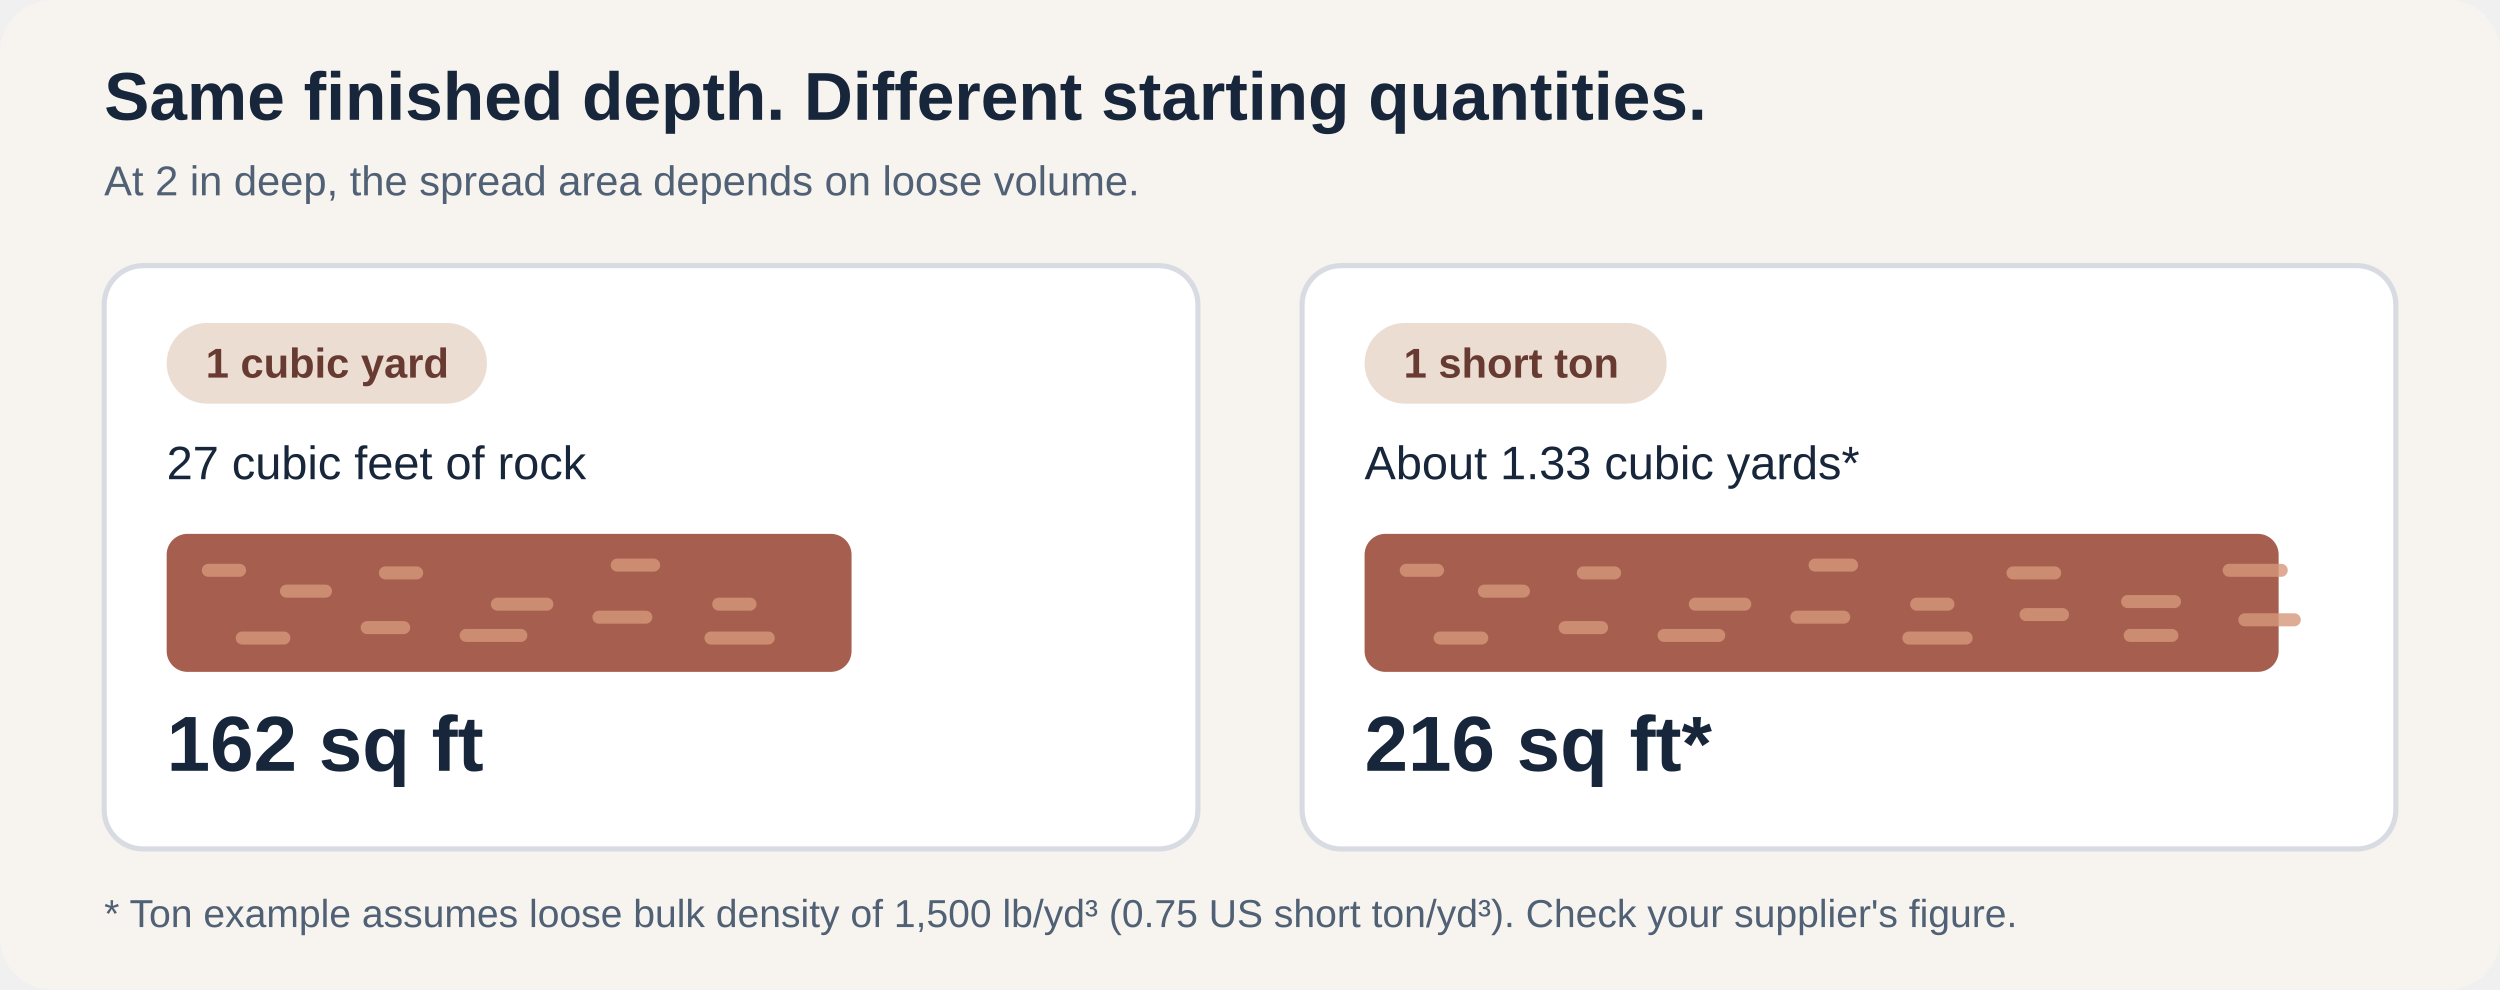
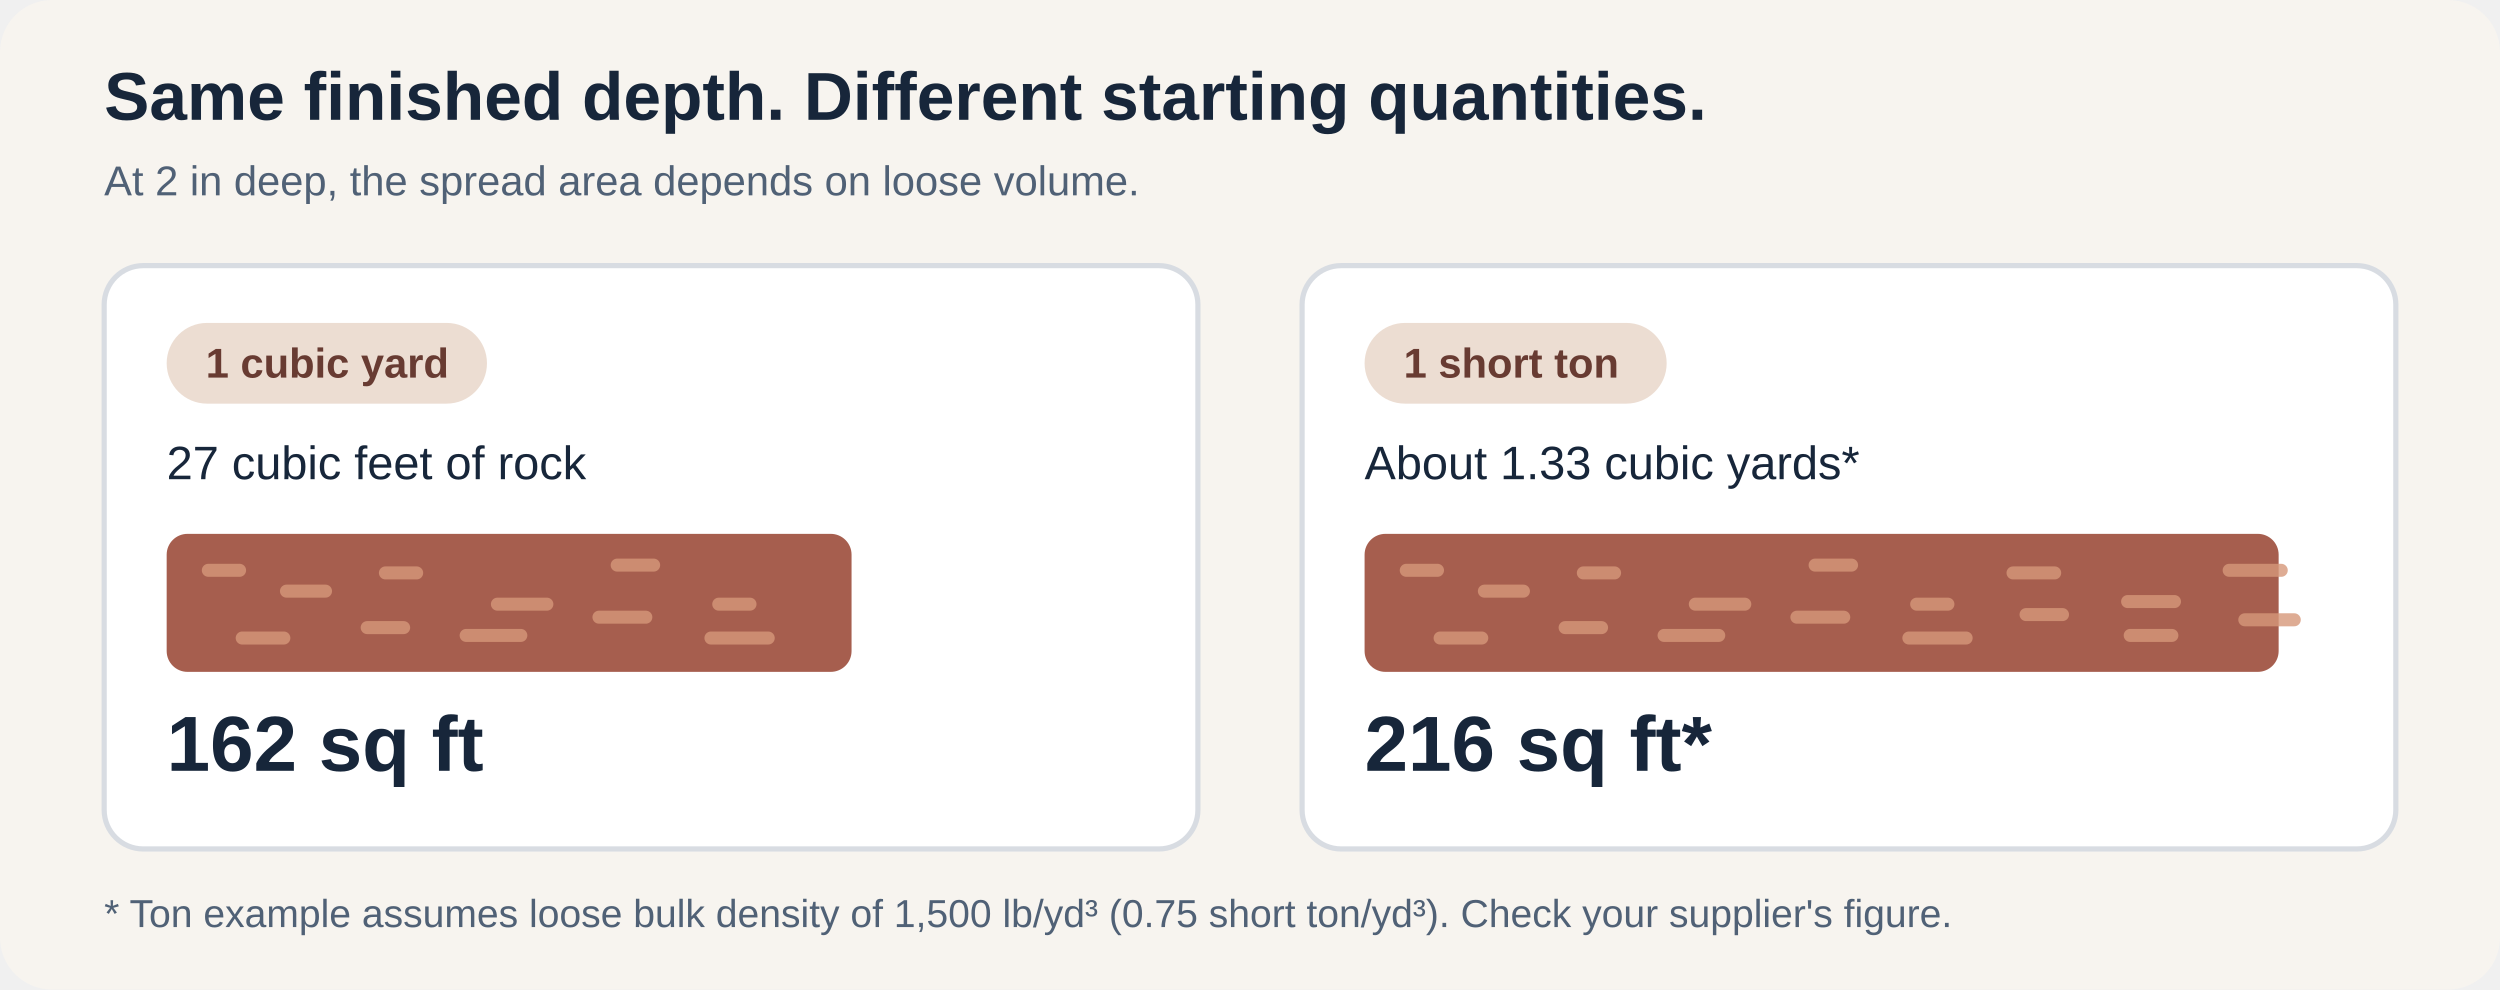
<svg xmlns="http://www.w3.org/2000/svg" width="960" height="380" viewBox="0 0 960 380" role="img" aria-labelledby="title description">
  <rect width="960" height="380" rx="20" fill="#f7f4ef" />
  <text x="40" y="46" fill="#17263a" font-family="Arial, sans-serif" font-size="26" font-weight="700">Same finished depth. Different starting quantities.</text>
  <text x="40" y="75" fill="#506176" font-family="Arial, sans-serif" font-size="16">At 2 in deep, the spread area depends on loose volume.</text>
  <rect x="40" y="102" width="420" height="224" rx="15" fill="#ffffff" stroke="#d8dce2" stroke-width="2" />
  <rect x="500" y="102" width="420" height="224" rx="15" fill="#ffffff" stroke="#d8dce2" stroke-width="2" />
  <rect x="64" y="124" width="123" height="31" rx="15.5" fill="#ecddd2" />
  <text x="79" y="145" fill="#683b32" font-family="Arial, sans-serif" font-size="16" font-weight="700">1 cubic yard</text>
  <text x="64" y="184" fill="#17263a" font-family="Arial, sans-serif" font-size="18">27 cubic feet of rock</text>
  <rect x="64" y="205" width="263" height="53" rx="8" fill="#a65e4e" />
  <path d="M80 219h12m18 8h15m23-7h12m31 12h19m27-15h14m25 15h12M93 245h16m32-4h14m24 3h21m30-7h18m25 8h22" stroke="#d69779" stroke-width="5" stroke-linecap="round" opacity=".8" />
  <text x="64" y="296" fill="#17263a" font-family="Arial, sans-serif" font-size="30" font-weight="700">162 sq ft</text>
  <rect x="524" y="124" width="116" height="31" rx="15.5" fill="#ecddd2" />
  <text x="539" y="145" fill="#683b32" font-family="Arial, sans-serif" font-size="16" font-weight="700">1 short ton</text>
  <text x="524" y="184" fill="#17263a" font-family="Arial, sans-serif" font-size="18">About 1.33 cubic yards*</text>
  <rect x="524" y="205" width="351" height="53" rx="8" fill="#a65e4e" />
  <path d="M540 219h12m18 8h15m23-7h12m31 12h19m27-15h14m25 15h12m25-12h16m28 11h18m21-12h20M553 245h16m32-4h14m24 3h21m30-7h18m25 8h22m23-9h14m26 8h16m28-6h19" stroke="#d69779" stroke-width="5" stroke-linecap="round" opacity=".8" />
  <text x="524" y="296" fill="#17263a" font-family="Arial, sans-serif" font-size="30" font-weight="700">216 sq ft*</text>
-   <text x="40" y="356" fill="#506176" font-family="Arial, sans-serif" font-size="15">* Ton example assumes loose bulk density of 1,500 lb/yd³ (0.75 US short ton/yd³). Check your supplier's figure.</text>
+   <text x="40" y="356" fill="#506176" font-family="Arial, sans-serif" font-size="15">* Ton example assumes loose bulk density of 1,500 lb/yd³ (0.75 short ton/yd³). Check your supplier's figure.</text>
</svg>
